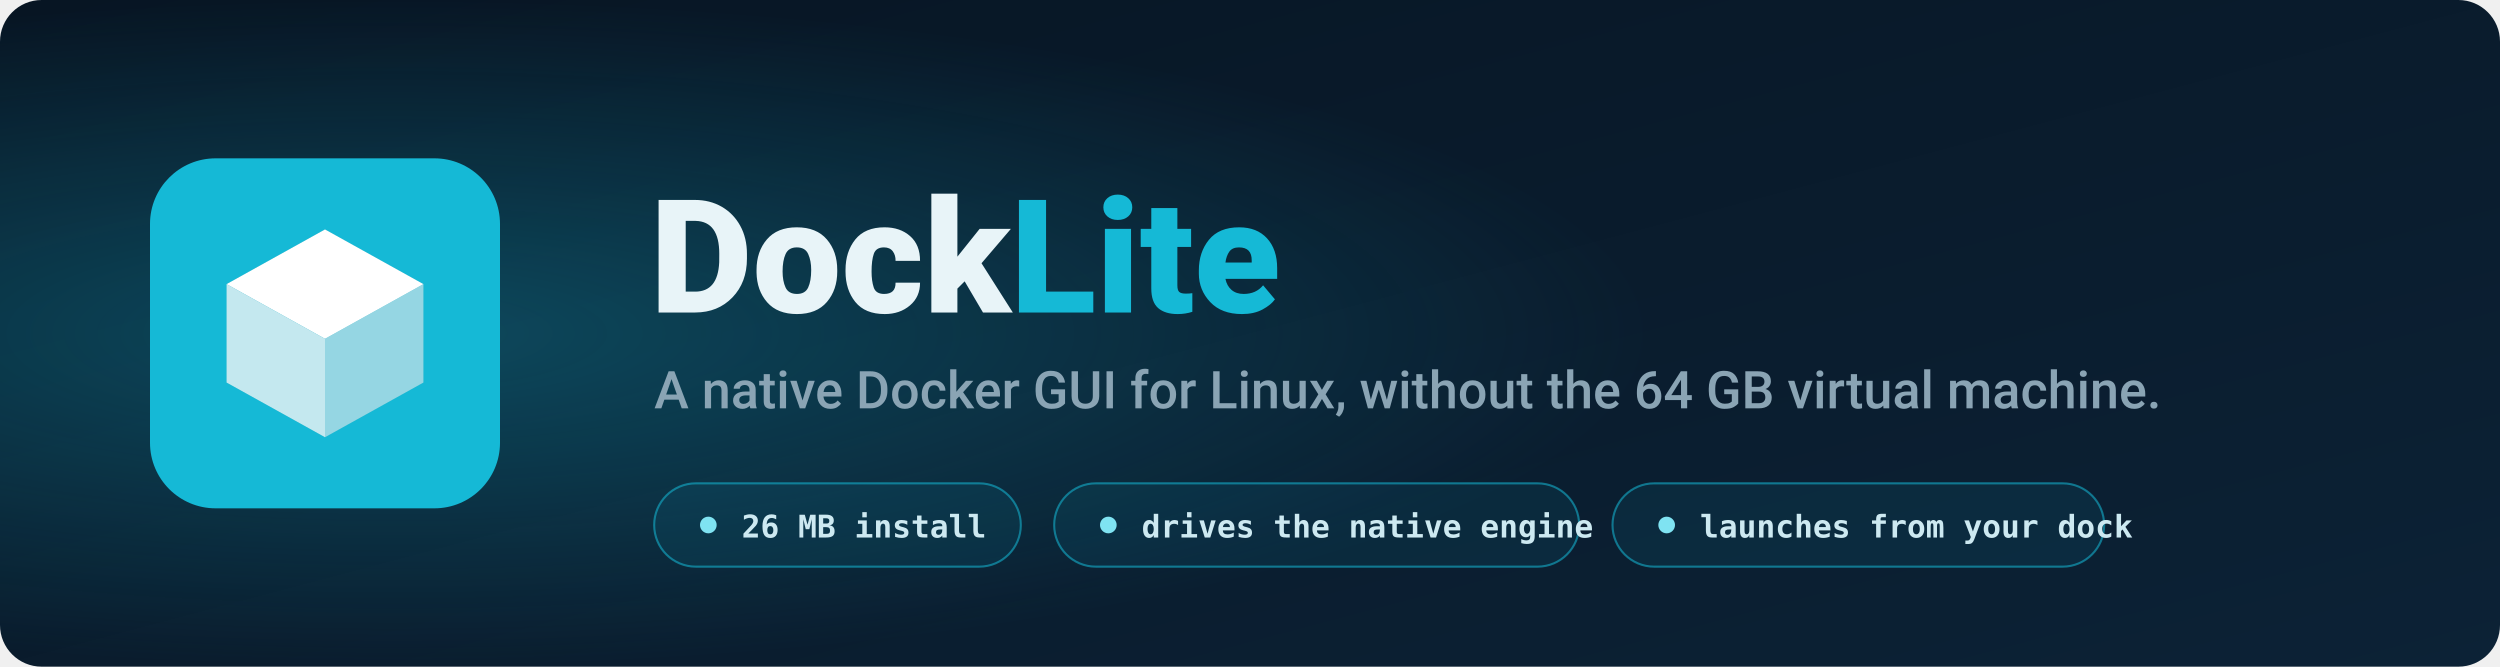
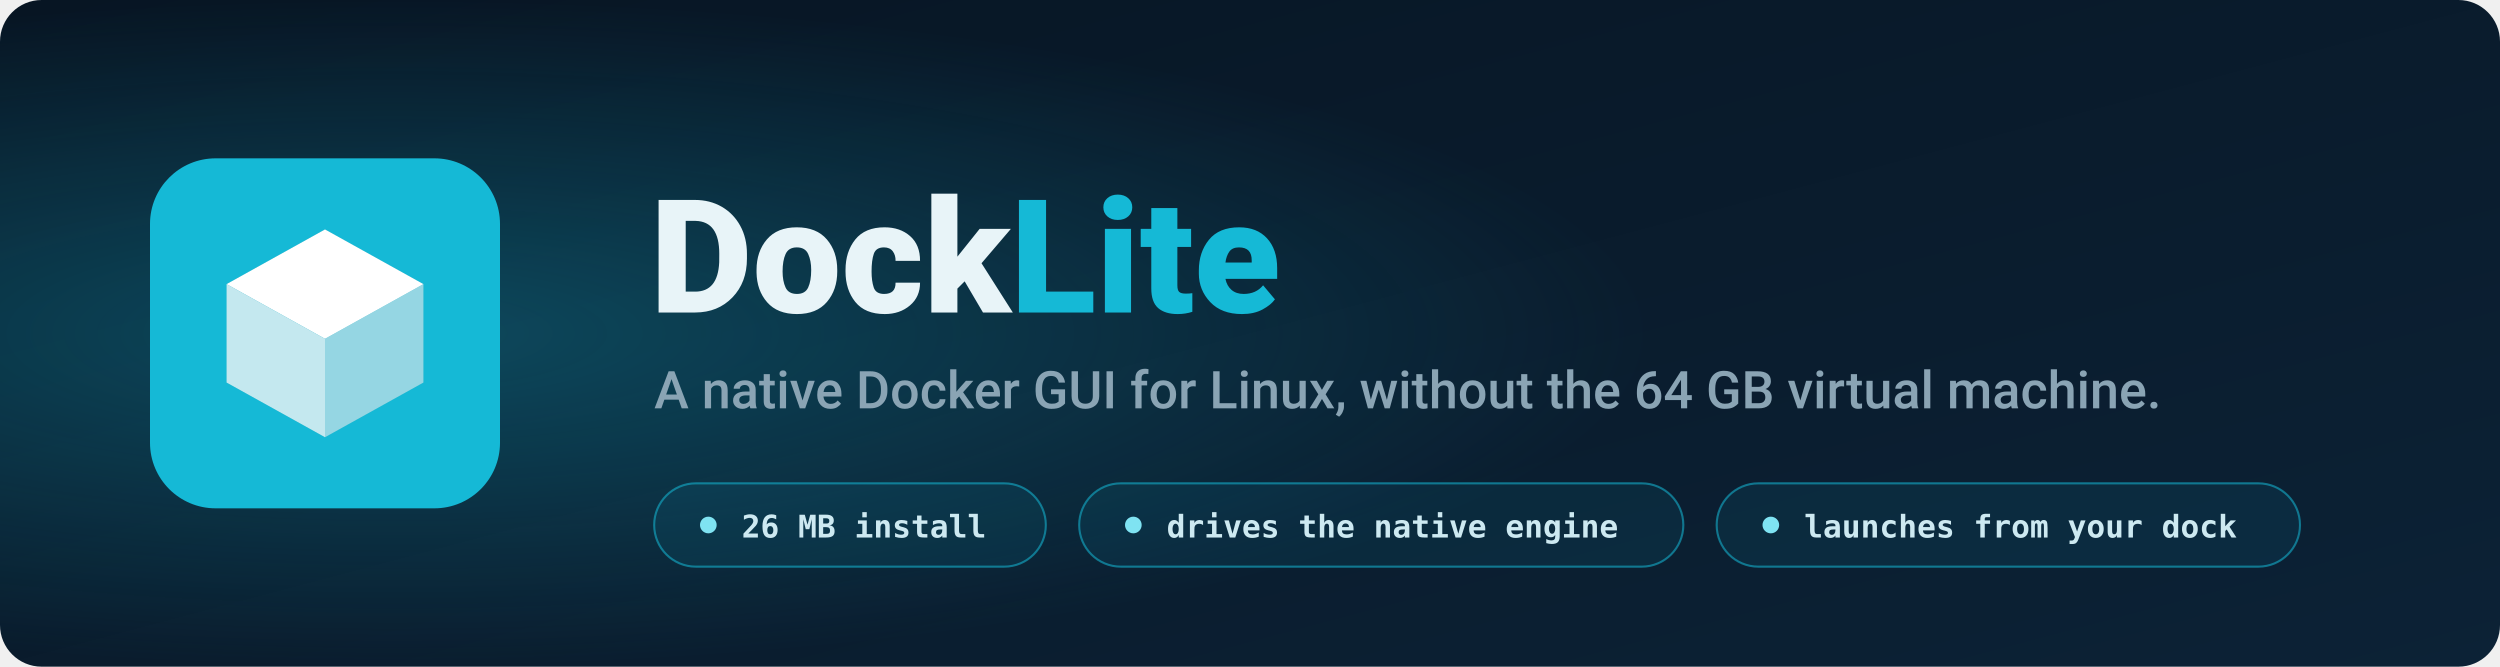
<svg xmlns="http://www.w3.org/2000/svg" viewBox="0 0 1200 320" width="1200" height="320" role="img" aria-label="DockLite, a native Docker GUI for Linux with no virtual machine">
  <defs>
    <linearGradient id="bg" x1="0" y1="0" x2="1" y2="1">
      <stop offset="0" stop-color="#071523" />
      <stop offset="1" stop-color="#0C2236" />
    </linearGradient>
    <radialGradient id="glow" cx="0.16" cy="0.5" r="0.5">
      <stop offset="0" stop-color="#15B9D6" stop-opacity="0.30" />
      <stop offset="1" stop-color="#15B9D6" stop-opacity="0" />
    </radialGradient>
    <style>
      .wm   { font-family: system-ui,-apple-system,"Segoe UI",Roboto,sans-serif; font-weight: 800; }
      .tag  { font-family: system-ui,-apple-system,"Segoe UI",Roboto,sans-serif; font-weight: 500; }
      .chip { font-family: ui-monospace,"SF Mono",Menlo,Consolas,monospace; font-weight: 600; }
    </style>
  </defs>
  <rect width="1200" height="320" rx="20" fill="url(#bg)" />
  <rect width="1200" height="320" rx="20" fill="url(#glow)" />
  <g transform="translate(72,76)">
    <g transform="scale(2.625)">
      <rect width="64" height="64" rx="12" fill="#15B9D6" />
      <path d="M32 13L50 23V41L32 51L14 41V23L32 13Z" fill="#07111F" fill-opacity="0.12" />
      <path d="M32 13L50 23L32 33L14 23L32 13Z" fill="#FFFFFF" />
      <path d="M14 23L32 33V51L14 41V23Z" fill="#FFFFFF" fill-opacity="0.75" />
      <path d="M50 23L32 33V51L50 41V23Z" fill="#FFFFFF" fill-opacity="0.55" />
    </g>
  </g>
  <text class="wm" x="312" y="150" font-size="76" fill="#E8F4F8">Dock<tspan fill="#15B9D6">Lite</tspan>
  </text>
  <text class="tag" x="314" y="196" font-size="25" fill="#8AA4B4">A native Docker GUI for Linux, without the 64 GB virtual machine.</text>
  <g transform="translate(314,232)">
    <g>
-       <rect x="0" y="0" width="176" height="40" rx="20" fill="#15B9D6" fill-opacity="0.08" stroke="#15B9D6" stroke-opacity="0.55" />
+       <rect x="0" y="0" width="188" height="40" rx="20" fill="#15B9D6" fill-opacity="0.08" stroke="#15B9D6" stroke-opacity="0.55" />
      <circle cx="26" cy="20" r="4" fill="#7FE3F2" />
      <text class="chip" x="42" y="26" font-size="15" fill="#CDE9F1">26 MB install</text>
    </g>
-     <g transform="translate(192,0)">
-       <rect x="0" y="0" width="252" height="40" rx="20" fill="#15B9D6" fill-opacity="0.08" stroke="#15B9D6" stroke-opacity="0.55" />
+     <g transform="translate(204,0)">
+       <rect x="0" y="0" width="290" height="40" rx="20" fill="#15B9D6" fill-opacity="0.08" stroke="#15B9D6" stroke-opacity="0.55" />
      <circle cx="26" cy="20" r="4" fill="#7FE3F2" />
      <text class="chip" x="42" y="26" font-size="15" fill="#CDE9F1">drives the native engine</text>
    </g>
-     <g transform="translate(460,0)">
-       <rect x="0" y="0" width="236" height="40" rx="20" fill="#15B9D6" fill-opacity="0.08" stroke="#15B9D6" stroke-opacity="0.55" />
+     <g transform="translate(510,0)">
+       <rect x="0" y="0" width="280" height="40" rx="20" fill="#15B9D6" fill-opacity="0.08" stroke="#15B9D6" stroke-opacity="0.55" />
      <circle cx="26" cy="20" r="4" fill="#7FE3F2" />
      <text class="chip" x="42" y="26" font-size="15" fill="#CDE9F1">launches from your dock</text>
    </g>
  </g>
</svg>
